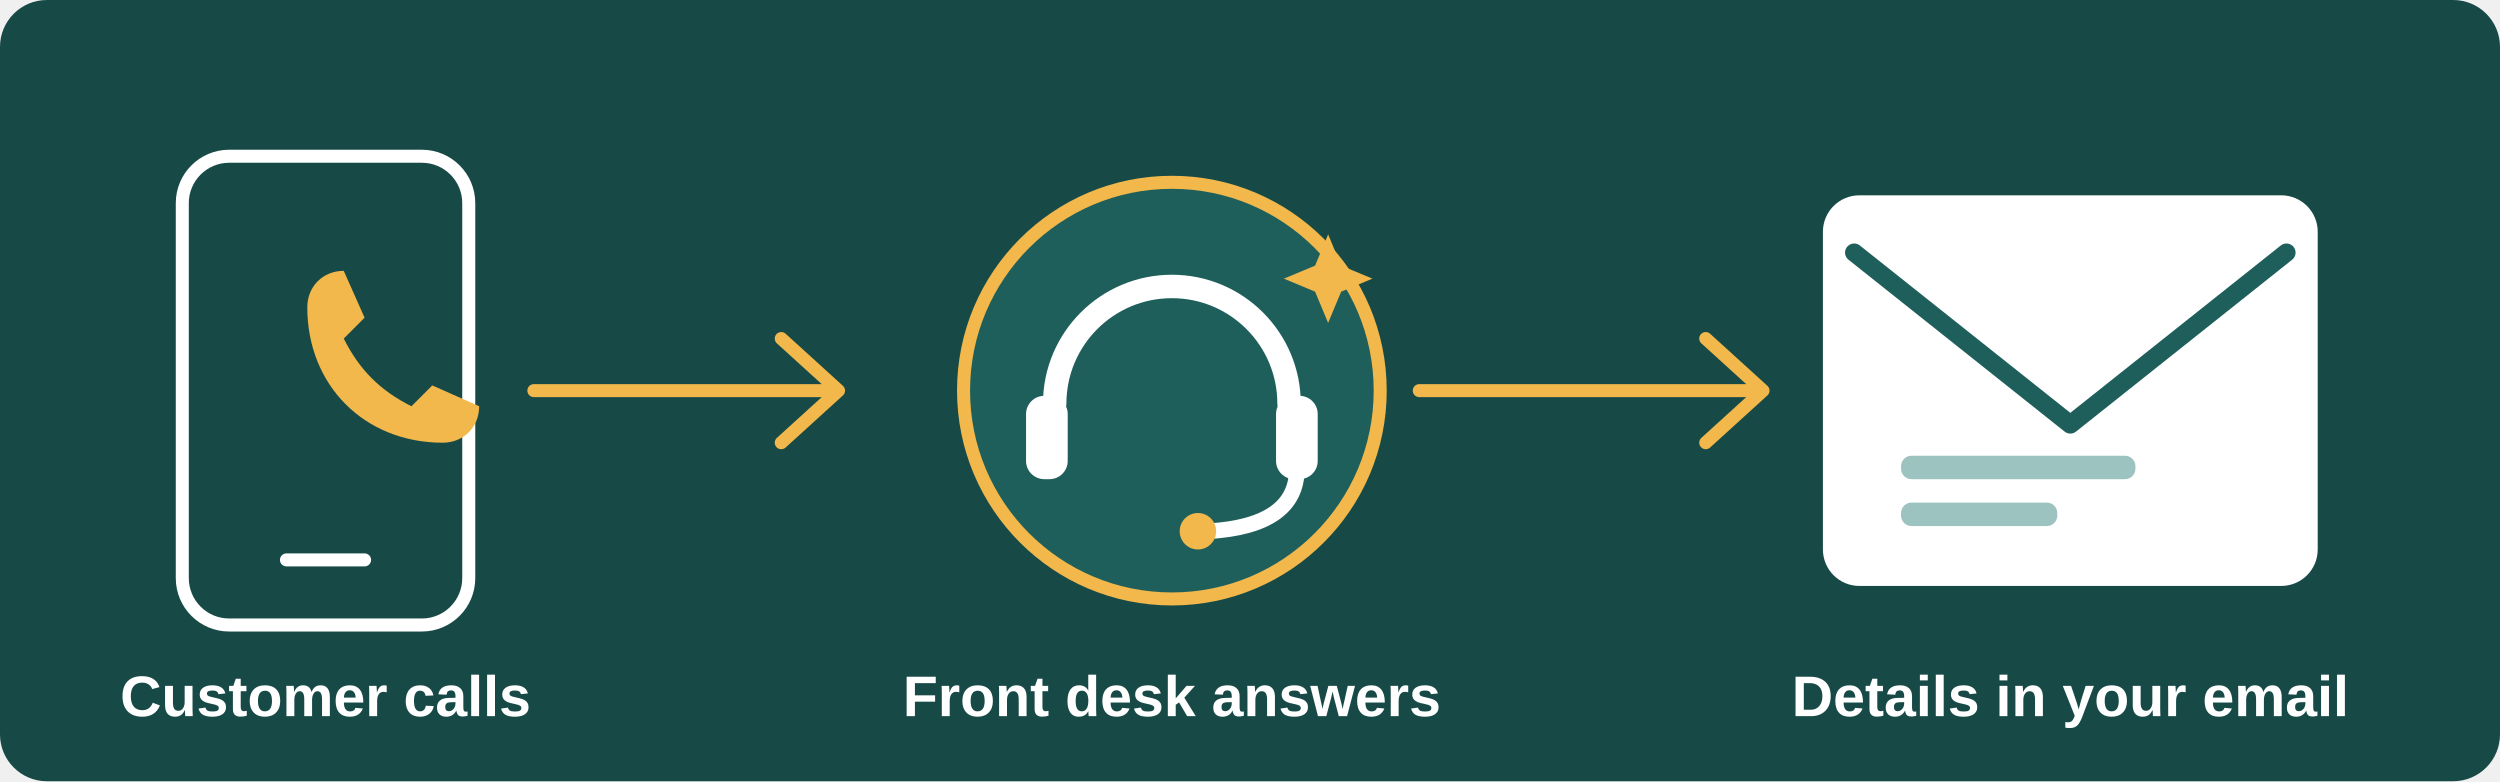
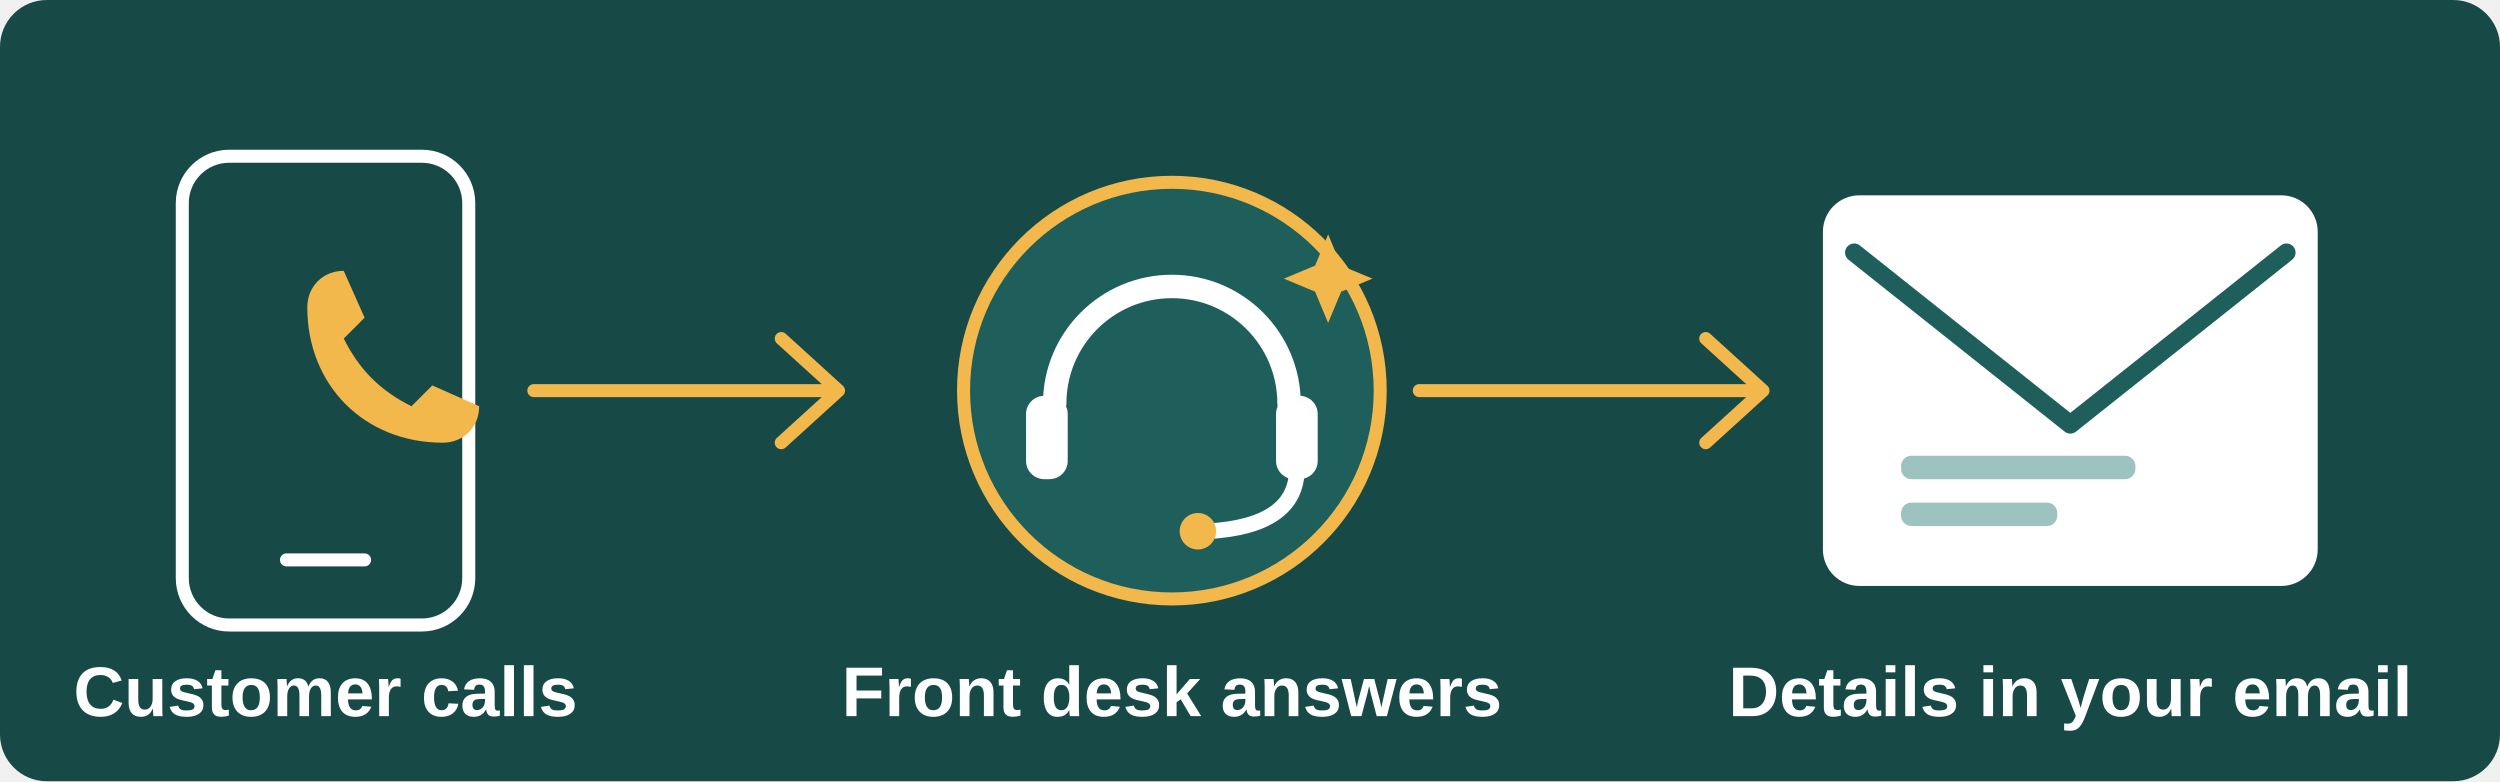
<svg xmlns="http://www.w3.org/2000/svg" viewBox="0 0 960 300" role="img" aria-label="A customer call is answered by the AI front desk and the details arrive in your email">
  <rect width="960" height="300" rx="18" fill="#174a47" />
  <g fill="none" stroke="#f2b84b" stroke-width="5" stroke-linecap="round" stroke-linejoin="round">
    <rect x="70" y="60" width="110" height="180" rx="18" stroke="#fff" />
    <path d="M110 215h30" stroke="#fff" />
    <path d="M118 118c0-8 6-14 14-14l8 18-8 8c6 12 14 20 26 26l8-8 18 8c0 8-6 14-14 14-30 0-52-22-52-52z" fill="#f2b84b" stroke="none" />
    <path d="M205 150h115M300 130l22 20-22 20" />
  </g>
  <g transform="translate(360 70)">
    <circle cx="90" cy="80" r="80" fill="#1f5f5b" stroke="#f2b84b" stroke-width="5" />
    <path d="M45 85a45 45 0 0190 0" fill="none" stroke="#fff" stroke-width="9" stroke-linecap="round" />
    <rect x="34" y="82" width="16" height="32" rx="7" fill="#fff" />
    <rect x="130" y="82" width="16" height="32" rx="7" fill="#fff" />
    <path d="M138 110q0 22-34 24" fill="none" stroke="#fff" stroke-width="6" stroke-linecap="round" />
    <circle cx="100" cy="134" r="7" fill="#f2b84b" />
    <path d="M150 20l5 12 12 5-12 5-5 12-5-12-12-5 12-5z" fill="#f2b84b" />
  </g>
  <g transform="translate(700 75)">
    <rect width="190" height="150" rx="14" fill="#fff" />
    <path d="M12 22l83 66 83-66" fill="none" stroke="#1f5f5b" stroke-width="7" stroke-linecap="round" stroke-linejoin="round" />
    <rect x="30" y="100" width="90" height="9" rx="4" fill="#9cc3bf" />
    <rect x="30" y="118" width="60" height="9" rx="4" fill="#9cc3bf" />
  </g>
-   <g font-family="Segoe UI,Arial,sans-serif" font-size="22" font-weight="700" fill="#fff" text-anchor="middle">
+   <g font-family="Segoe UI,Arial,sans-serif" font-size="27" font-weight="700" fill="#fff" text-anchor="middle">
    <text x="125" y="275">Customer calls</text>
    <text x="450" y="275">Front desk answers</text>
    <text x="795" y="275">Details in your email</text>
  </g>
  <path d="M545 150h130M655 130l22 20-22 20" fill="none" stroke="#f2b84b" stroke-width="5" stroke-linecap="round" stroke-linejoin="round" />
</svg>
